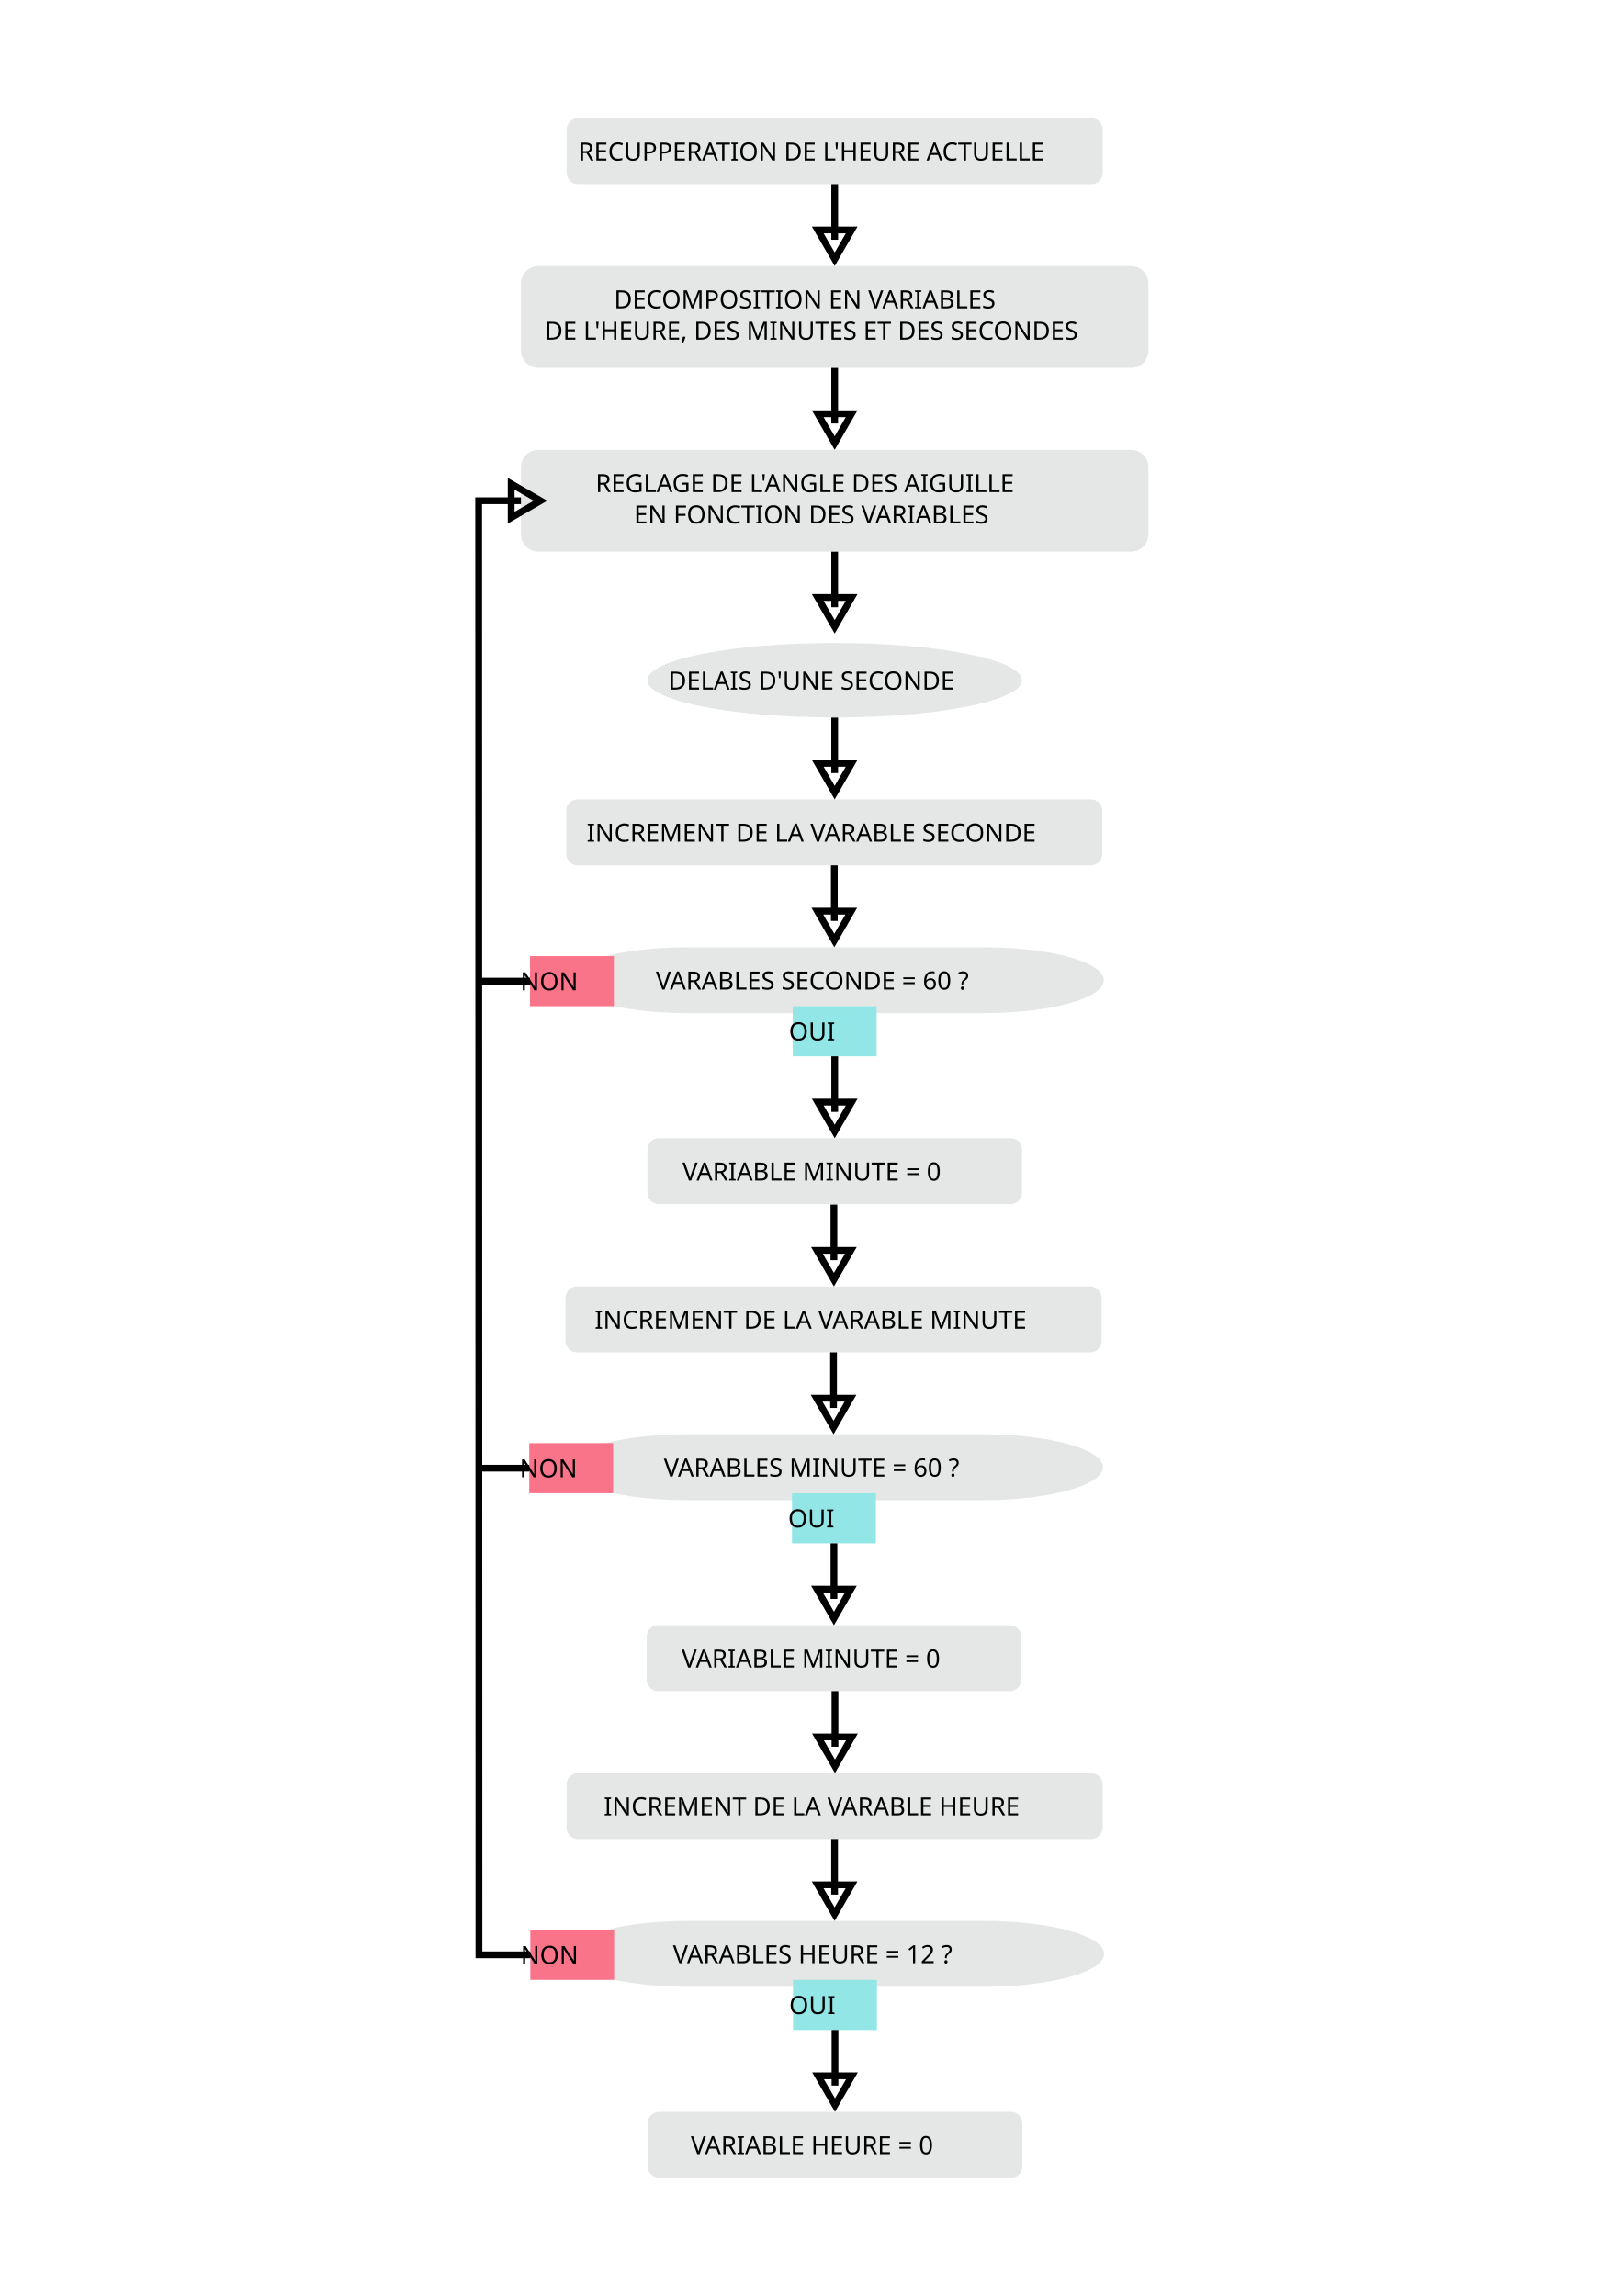
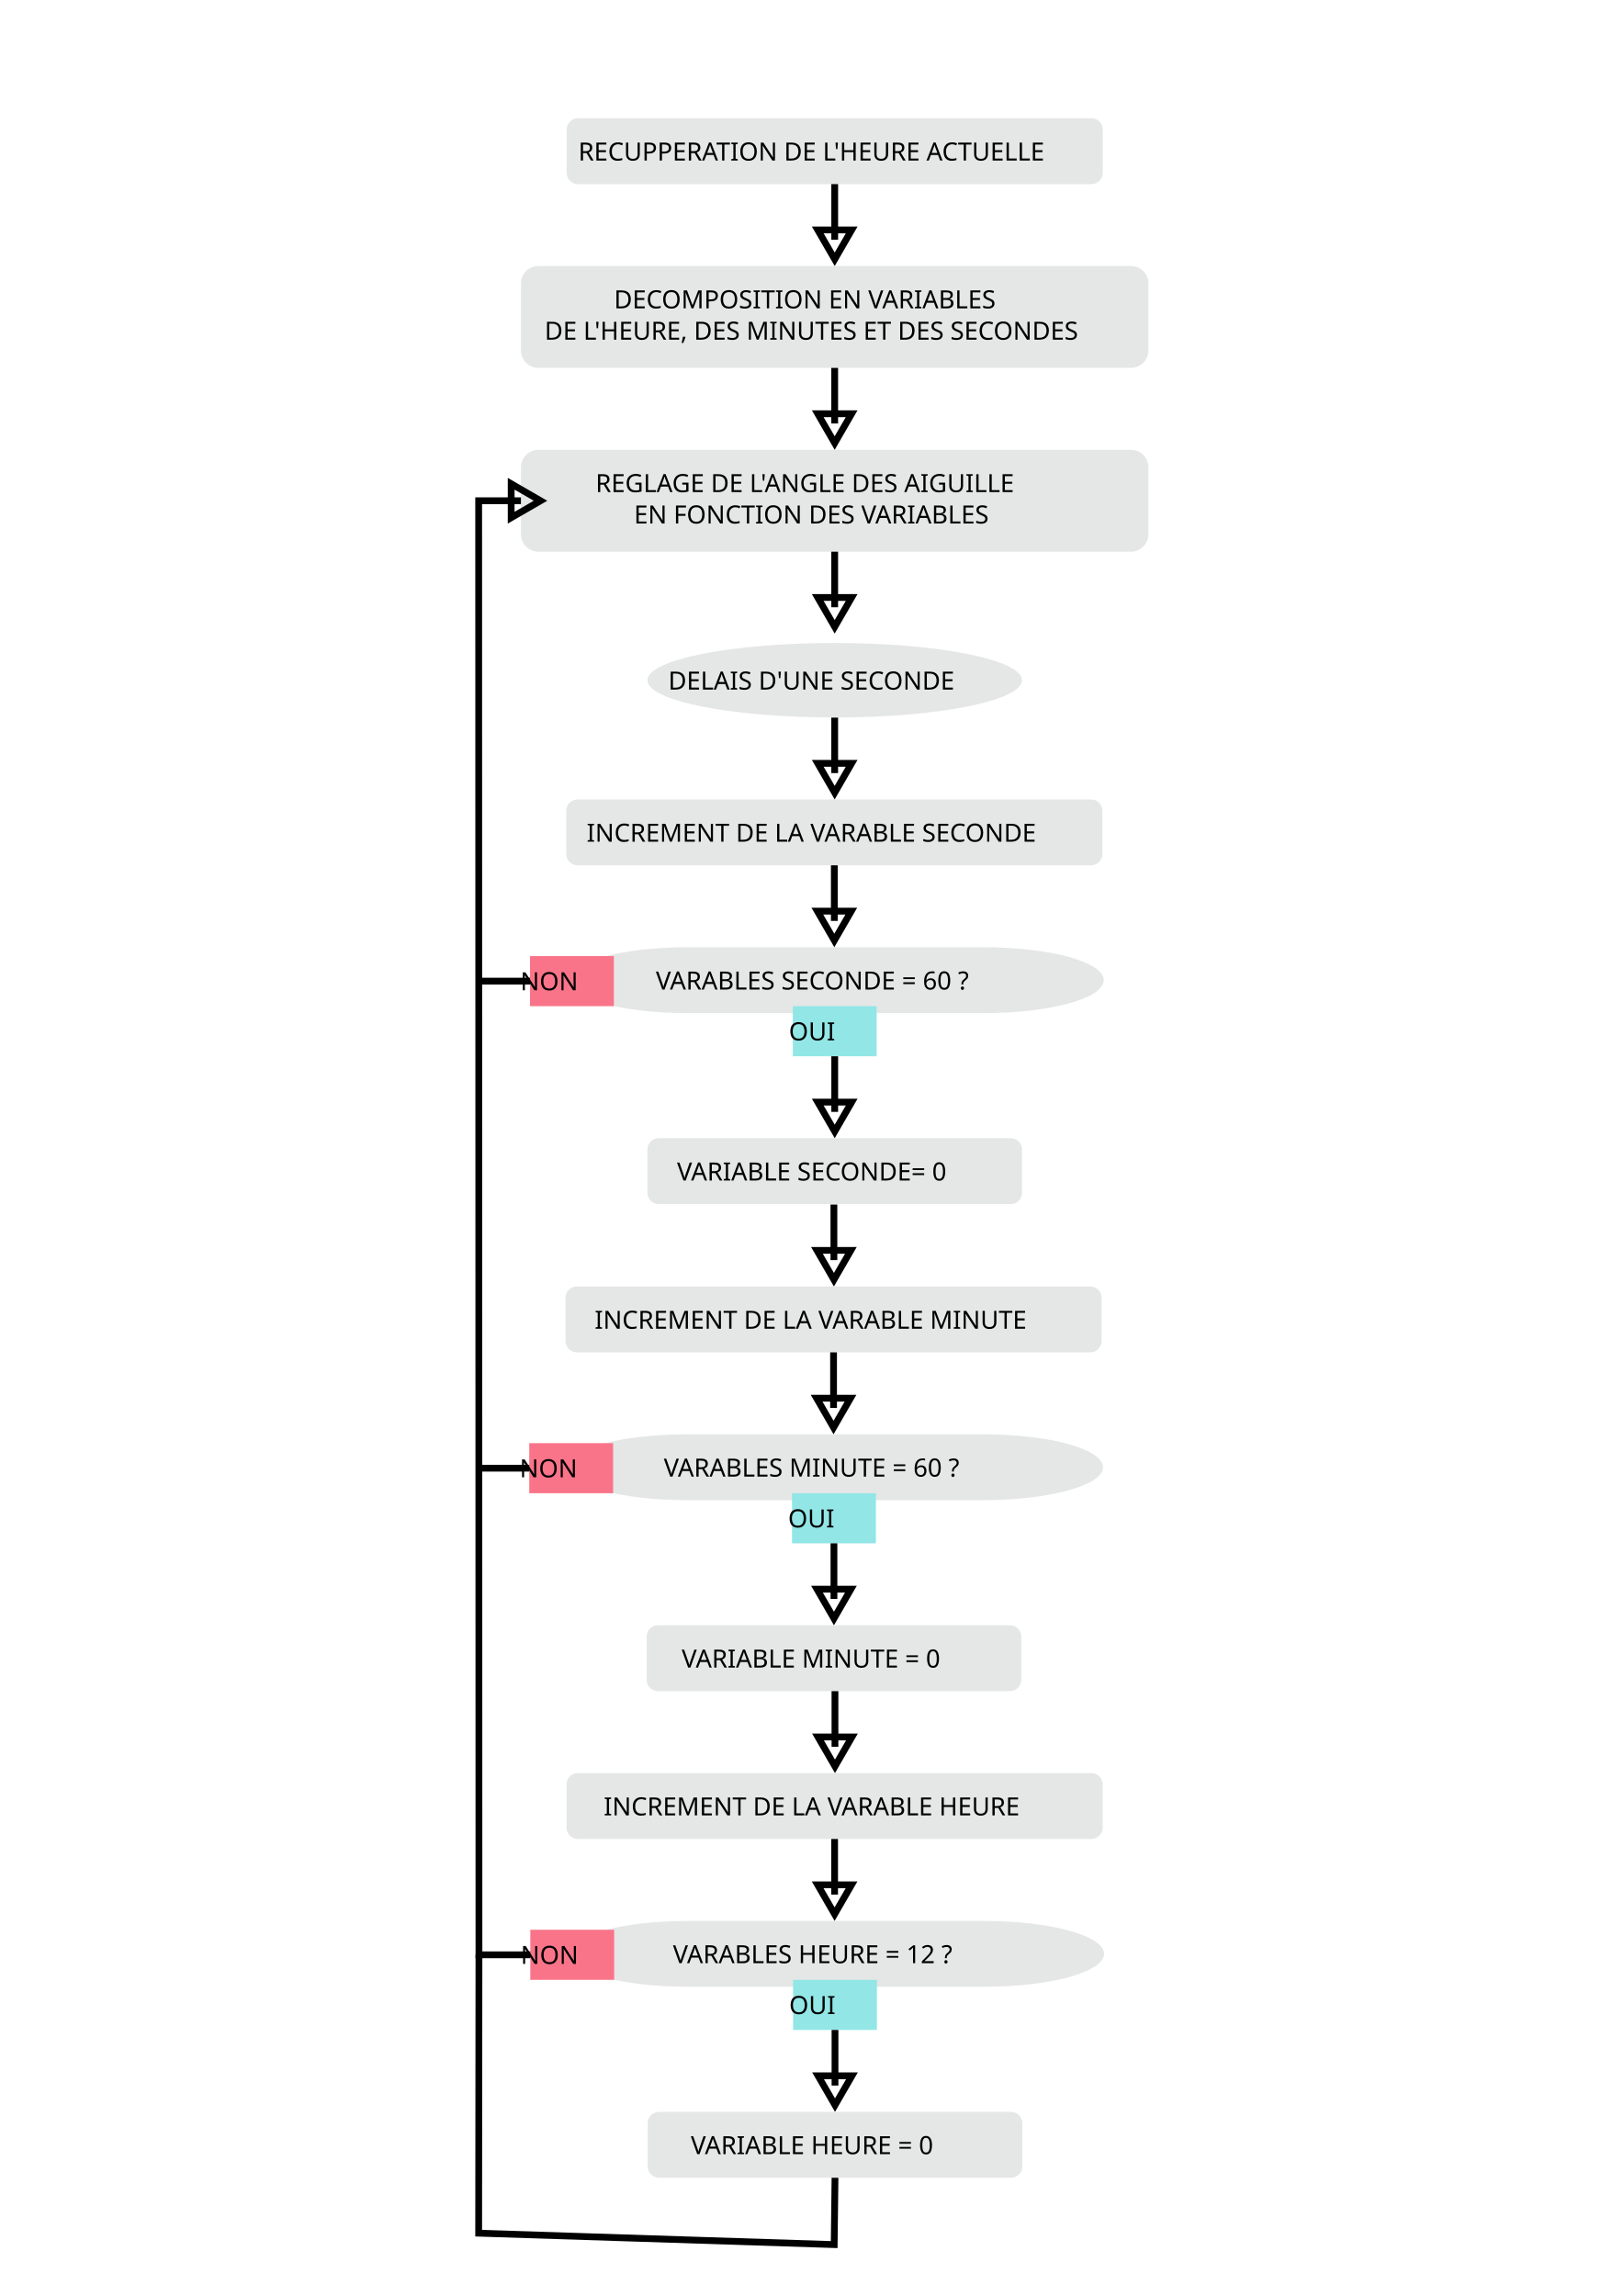
<svg xmlns="http://www.w3.org/2000/svg" width="210mm" height="297mm" viewBox="0 0 210 297" version="1.1" id="svg5">
  <defs id="defs2">
    <marker style="overflow:visible" id="EmptyTriangleIn" refX="0" refY="0" orient="auto-start-reverse" markerWidth="5.824" markerHeight="6.733" viewBox="0 0 5.824 6.733" preserveAspectRatio="xMidYMid">
      <path transform="scale(0.5)" style="fill:context-fill;fill-rule:evenodd;stroke:context-stroke;stroke-width:2" d="M 5.77,0 -2.88,5 V -5 Z" id="path153" />
    </marker>
    <marker style="overflow:visible" id="EmptyTriangleIn-2" refX="0" refY="0" orient="auto-start-reverse" markerWidth="5.824" markerHeight="6.733" viewBox="0 0 5.824 6.733" preserveAspectRatio="xMidYMid">
      <path transform="scale(0.5)" style="fill:context-fill;fill-rule:evenodd;stroke:context-stroke;stroke-width:2" d="M 5.77,0 -2.88,5 V -5 Z" id="path153-7" />
    </marker>
    <marker style="overflow:visible" id="EmptyTriangleIn-2-4" refX="0" refY="0" orient="auto-start-reverse" markerWidth="5.824" markerHeight="6.733" viewBox="0 0 5.824 6.733" preserveAspectRatio="xMidYMid">
      <path transform="scale(0.5)" style="fill:context-fill;fill-rule:evenodd;stroke:context-stroke;stroke-width:2" d="M 5.77,0 -2.88,5 V -5 Z" id="path153-7-8" />
    </marker>
    <marker style="overflow:visible" id="EmptyTriangleIn-2-4-8" refX="0" refY="0" orient="auto-start-reverse" markerWidth="5.824" markerHeight="6.733" viewBox="0 0 5.824 6.733" preserveAspectRatio="xMidYMid">
      <path transform="scale(0.5)" style="fill:context-fill;fill-rule:evenodd;stroke:context-stroke;stroke-width:2" d="M 5.77,0 -2.88,5 V -5 Z" id="path153-7-8-1" />
    </marker>
    <marker style="overflow:visible" id="EmptyTriangleIn-2-4-8-6" refX="0" refY="0" orient="auto-start-reverse" markerWidth="5.824" markerHeight="6.733" viewBox="0 0 5.824 6.733" preserveAspectRatio="xMidYMid">
      <path transform="scale(0.5)" style="fill:context-fill;fill-rule:evenodd;stroke:context-stroke;stroke-width:2" d="M 5.77,0 -2.88,5 V -5 Z" id="path153-7-8-1-1" />
    </marker>
    <marker style="overflow:visible" id="EmptyTriangleIn-2-4-8-2" refX="0" refY="0" orient="auto-start-reverse" markerWidth="5.824" markerHeight="6.733" viewBox="0 0 5.824 6.733" preserveAspectRatio="xMidYMid">
      <path transform="scale(0.5)" style="fill:context-fill;fill-rule:evenodd;stroke:context-stroke;stroke-width:2" d="M 5.77,0 -2.88,5 V -5 Z" id="path153-7-8-1-7" />
    </marker>
    <marker style="overflow:visible" id="EmptyTriangleIn-2-4-8-22" refX="0" refY="0" orient="auto-start-reverse" markerWidth="5.824" markerHeight="6.733" viewBox="0 0 5.824 6.733" preserveAspectRatio="xMidYMid">
      <path transform="scale(0.5)" style="fill:context-fill;fill-rule:evenodd;stroke:context-stroke;stroke-width:2" d="M 5.77,0 -2.88,5 V -5 Z" id="path153-7-8-1-8" />
    </marker>
    <marker style="overflow:visible" id="EmptyTriangleIn-2-4-8-6-5" refX="0" refY="0" orient="auto-start-reverse" markerWidth="5.824" markerHeight="6.733" viewBox="0 0 5.824 6.733" preserveAspectRatio="xMidYMid">
      <path transform="scale(0.5)" style="fill:context-fill;fill-rule:evenodd;stroke:context-stroke;stroke-width:2" d="M 5.77,0 -2.88,5 V -5 Z" id="path153-7-8-1-1-3" />
    </marker>
    <marker style="overflow:visible" id="EmptyTriangleIn-2-4-8-2-0" refX="0" refY="0" orient="auto-start-reverse" markerWidth="5.824" markerHeight="6.733" viewBox="0 0 5.824 6.733" preserveAspectRatio="xMidYMid">
      <path transform="scale(0.5)" style="fill:context-fill;fill-rule:evenodd;stroke:context-stroke;stroke-width:2" d="M 5.77,0 -2.88,5 V -5 Z" id="path153-7-8-1-7-7" />
    </marker>
    <marker style="overflow:visible" id="EmptyTriangleIn-2-4-8-22-0" refX="0" refY="0" orient="auto-start-reverse" markerWidth="5.824" markerHeight="6.733" viewBox="0 0 5.824 6.733" preserveAspectRatio="xMidYMid">
      <path transform="scale(0.5)" style="fill:context-fill;fill-rule:evenodd;stroke:context-stroke;stroke-width:2" d="M 5.77,0 -2.88,5 V -5 Z" id="path153-7-8-1-8-1" />
    </marker>
    <marker style="overflow:visible" id="EmptyTriangleIn-2-4-8-6-5-0" refX="0" refY="0" orient="auto-start-reverse" markerWidth="5.824" markerHeight="6.733" viewBox="0 0 5.824 6.733" preserveAspectRatio="xMidYMid">
      <path transform="scale(0.5)" style="fill:context-fill;fill-rule:evenodd;stroke:context-stroke;stroke-width:2" d="M 5.77,0 -2.88,5 V -5 Z" id="path153-7-8-1-1-3-7" />
    </marker>
    <marker style="overflow:visible" id="EmptyTriangleIn-2-4-8-2-0-9" refX="0" refY="0" orient="auto-start-reverse" markerWidth="5.824" markerHeight="6.733" viewBox="0 0 5.824 6.733" preserveAspectRatio="xMidYMid">
      <path transform="scale(0.5)" style="fill:context-fill;fill-rule:evenodd;stroke:context-stroke;stroke-width:2" d="M 5.77,0 -2.88,5 V -5 Z" id="path153-7-8-1-7-7-0" />
    </marker>
  </defs>
  <g id="layer1">
    <text xml:space="preserve" style="font-size:3.175px;font-family:sans-serif;-inkscape-font-specification:sans-serif;text-align:center;text-anchor:middle;fill:#e5e6e6;fill-opacity:1;stroke:none;stroke-width:2;stroke-opacity:1" x="86.071" y="179.345" id="text5478">
      <tspan id="tspan5476" style="stroke-width:2" x="86.071" y="179.345" />
    </text>
    <g id="g10986" transform="matrix(0.438561,0,0,0.438561,61.90739,10.59571)">
      <rect style="fill:#e5e6e6;fill-opacity:1;stroke:none;stroke-width:1.581;stroke-opacity:1" id="rect788" width="158.105" height="19.431" x="25.948" y="10.713" ry="3.337" />
      <text xml:space="preserve" style="font-size:7.4px;font-family:sans-serif;-inkscape-font-specification:sans-serif;text-align:center;text-anchor:middle;fill:#000000;fill-opacity:1;stroke:none;stroke-width:4.661;stroke-opacity:1" x="104.845" y="23.183" id="text3962">
        <tspan id="tspan3960" style="fill:#000000;fill-opacity:1;stroke-width:4.661" x="104.845" y="23.183">RECUPPERATION DE L'HEURE ACTUELLE</tspan>
      </text>
      <rect style="fill:#e5e6e6;fill-opacity:1;stroke:none;stroke-width:1.581;stroke-opacity:1" id="rect788-0" width="158.105" height="19.431" x="25.834" y="211.633" ry="3.337" />
      <text xml:space="preserve" style="font-size:7.4px;font-family:sans-serif;-inkscape-font-specification:sans-serif;text-align:center;text-anchor:middle;fill:#000000;fill-opacity:1;stroke:none;stroke-width:4.661;stroke-opacity:1" x="104.845" y="224.104" id="text3962-1">
        <tspan id="tspan3960-88" style="fill:#000000;fill-opacity:1;stroke-width:4.661" x="104.845" y="224.104">INCREMENT DE LA VARABLE SECONDE</tspan>
      </text>
      <rect style="fill:#e5e6e6;fill-opacity:1;stroke:none;stroke-width:1.581;stroke-opacity:1" id="rect788-0-2" width="158.105" height="19.431" x="26.251" y="255.234" ry="9.715" rx="35.463" />
      <text xml:space="preserve" style="font-size:7.4px;font-family:sans-serif;-inkscape-font-specification:sans-serif;text-align:center;text-anchor:middle;fill:#000000;fill-opacity:1;stroke:none;stroke-width:4.661;stroke-opacity:1" x="105.148" y="267.704" id="text3962-1-7">
        <tspan id="tspan3960-88-2" style="fill:#000000;fill-opacity:1;stroke-width:4.661" x="105.148" y="267.704">VARABLES SECONDE = 60 ?</tspan>
      </text>
      <rect style="fill:#e5e6e6;fill-opacity:1;stroke:none;stroke-width:2.126;stroke-opacity:1" id="rect788-6" width="185.051" height="30.035" x="12.467" y="54.313" ry="5.158" />
      <text xml:space="preserve" style="font-size:7.4px;font-family:sans-serif;-inkscape-font-specification:sans-serif;text-align:center;text-anchor:middle;fill:#000000;fill-opacity:1;stroke:none;stroke-width:4.661;stroke-opacity:1" x="104.845" y="66.783" id="text3962-7">
        <tspan id="tspan3960-8" style="fill:#000000;fill-opacity:1;stroke-width:4.661" x="104.845" y="66.783">DECOMPOSITION EN VARIABLES</tspan>
        <tspan style="fill:#000000;fill-opacity:1;stroke-width:4.661" x="104.845" y="76.033" id="tspan5005">DE L'HEURE, DES MINUTES ET DES SECONDES</tspan>
      </text>
      <rect style="fill:#e5e6e6;fill-opacity:1;stroke:none;stroke-width:2.126;stroke-opacity:1" id="rect788-6-1" width="185.051" height="30.035" x="12.467" y="108.518" ry="5.158" />
      <text xml:space="preserve" style="font-size:7.4px;font-family:sans-serif;-inkscape-font-specification:sans-serif;text-align:center;text-anchor:middle;fill:#000000;fill-opacity:1;stroke:none;stroke-width:4.661;stroke-opacity:1" x="104.845" y="120.988" id="text3962-7-8">
        <tspan style="fill:#000000;fill-opacity:1;stroke-width:4.661" x="104.845" y="120.988" id="tspan5005-9">REGLAGE DE L'ANGLE DES AIGUILLE</tspan>
        <tspan style="fill:#000000;fill-opacity:1;stroke-width:4.661" x="104.845" y="130.238" id="tspan5129">EN FONCTION DES VARIABLES</tspan>
      </text>
      <path style="fill:none;fill-opacity:1;stroke:#000000;stroke-width:2;stroke-opacity:1;marker-end:url(#EmptyTriangleIn)" d="m 105,30.143 v 16.402" id="path4744" />
      <path style="fill:none;fill-opacity:1;stroke:#000000;stroke-width:2;stroke-opacity:1;marker-end:url(#EmptyTriangleIn-2)" d="M 104.993,84.348 V 100.75" id="path4744-8" />
      <path style="fill:none;fill-opacity:1;stroke:#000000;stroke-width:2;stroke-opacity:1;marker-end:url(#EmptyTriangleIn-2-4)" d="m 104.993,138.553 v 16.401" id="path4744-8-9" />
      <path style="fill:none;fill-opacity:1;stroke:#000000;stroke-width:2;stroke-opacity:1;marker-end:url(#EmptyTriangleIn-2-4-8)" d="m 104.993,187.464 v 16.401" id="path4744-8-9-8" />
      <path style="fill:none;fill-opacity:1;stroke:#000000;stroke-width:2;stroke-opacity:1;marker-end:url(#EmptyTriangleIn-2-4-8-6)" d="m 104.886,231.064 v 16.401" id="path4744-8-9-8-1" />
      <ellipse style="fill:#e5e6e6;fill-opacity:1;stroke:none;stroke-width:1.781;stroke-opacity:1" id="path5267" cx="104.993" cy="176.478" rx="55.226" ry="10.986" />
      <text xml:space="preserve" style="font-size:7.4px;font-family:sans-serif;-inkscape-font-specification:sans-serif;text-align:center;text-anchor:middle;fill:#000000;fill-opacity:1;stroke:none;stroke-width:4.661;stroke-opacity:1" x="104.837" y="179.233" id="text3962-7-6">
        <tspan style="fill:#000000;fill-opacity:1;stroke-width:4.661" x="104.837" y="179.233" id="tspan5005-3">DELAIS D'UNE SECONDE</tspan>
      </text>
      <rect style="fill:#fa7489;fill-opacity:1;stroke:none;stroke-width:2;stroke-opacity:1" id="rect8186" width="24.726" height="14.771" x="15.146" y="257.843" rx="0" ry="0" />
      <text xml:space="preserve" style="font-size:7.4px;font-family:sans-serif;-inkscape-font-specification:sans-serif;text-align:center;text-anchor:middle;fill:#000000;fill-opacity:1;stroke:none;stroke-width:4.661;stroke-opacity:1" x="27.548" y="267.919" id="text3962-1-7-0">
        <tspan id="tspan3960-88-2-9" style="fill:#000000;fill-opacity:1;stroke-width:4.661" x="27.548" y="267.919">NON</tspan>
      </text>
      <rect style="fill:#92e6e6;fill-opacity:1;stroke:none;stroke-width:2;stroke-opacity:1" id="rect8186-3" width="24.726" height="14.771" x="92.641" y="272.622" rx="0" ry="0" />
      <text xml:space="preserve" style="font-size:7.4px;font-family:sans-serif;-inkscape-font-specification:sans-serif;text-align:center;text-anchor:middle;fill:#000000;fill-opacity:1;stroke:none;stroke-width:4.661;stroke-opacity:1" x="105.043" y="282.697" id="text3962-1-7-0-7">
        <tspan id="tspan3960-88-2-9-2" style="fill:#000000;fill-opacity:1;stroke-width:4.661" x="105.043" y="282.697">OUI</tspan>
      </text>
      <rect style="fill:#e5e6e6;fill-opacity:1;stroke:none;stroke-width:1.321;stroke-opacity:1" id="rect788-0-9" width="110.473" height="19.431" x="49.767" y="311.562" ry="3.337" />
      <text xml:space="preserve" style="font-size:7.4px;font-family:sans-serif;-inkscape-font-specification:sans-serif;text-align:center;text-anchor:middle;fill:#000000;fill-opacity:1;stroke:none;stroke-width:4.661;stroke-opacity:1" x="104.962" y="324.033" id="text3962-1-9">
-         <tspan id="tspan3960-88-8" style="fill:#000000;fill-opacity:1;stroke-width:4.661" x="104.962" y="324.033">VARIABLE MINUTE = 0</tspan>
+         <tspan id="tspan3960-88-8" style="fill:#000000;fill-opacity:1;stroke-width:4.661" x="104.962" y="324.033">VARIABLE SECONDE= 0</tspan>
      </text>
      <path style="fill:none;fill-opacity:1;stroke:#000000;stroke-width:2;stroke-opacity:1;marker-end:url(#EmptyTriangleIn-2-4-8-2)" d="m 105.004,287.393 v 16.401" id="path4744-8-9-8-5" />
      <rect style="fill:#e5e6e6;fill-opacity:1;stroke:none;stroke-width:1.581;stroke-opacity:1" id="rect788-0-5" width="158.105" height="19.431" x="25.606" y="355.293" ry="3.337" />
      <text xml:space="preserve" style="font-size:7.4px;font-family:sans-serif;-inkscape-font-specification:sans-serif;text-align:center;text-anchor:middle;fill:#000000;fill-opacity:1;stroke:none;stroke-width:4.661;stroke-opacity:1" x="104.617" y="367.763" id="text3962-1-72">
        <tspan id="tspan3960-88-1" style="fill:#000000;fill-opacity:1;stroke-width:4.661" x="104.617" y="367.763">INCREMENT DE LA VARABLE MINUTE</tspan>
      </text>
      <rect style="fill:#e5e6e6;fill-opacity:1;stroke:none;stroke-width:1.581;stroke-opacity:1" id="rect788-0-2-3" width="158.105" height="19.431" x="26.024" y="398.893" ry="9.715" rx="35.463" />
      <text xml:space="preserve" style="font-size:7.4px;font-family:sans-serif;-inkscape-font-specification:sans-serif;text-align:center;text-anchor:middle;fill:#000000;fill-opacity:1;stroke:none;stroke-width:4.661;stroke-opacity:1" x="104.921" y="411.363" id="text3962-1-7-3">
        <tspan id="tspan3960-88-2-2" style="fill:#000000;fill-opacity:1;stroke-width:4.661" x="104.921" y="411.363">VARABLES MINUTE = 60 ?</tspan>
      </text>
      <path style="fill:none;fill-opacity:1;stroke:#000000;stroke-width:2;stroke-opacity:1;marker-end:url(#EmptyTriangleIn-2-4-8-22)" d="m 104.765,331.123 v 16.401" id="path4744-8-9-8-9" />
      <path style="fill:none;fill-opacity:1;stroke:#000000;stroke-width:2;stroke-opacity:1;marker-end:url(#EmptyTriangleIn-2-4-8-6-5)" d="m 104.659,374.723 v 16.401" id="path4744-8-9-8-1-5" />
      <rect style="fill:#fa7489;fill-opacity:1;stroke:none;stroke-width:2;stroke-opacity:1" id="rect8186-6" width="24.726" height="14.771" x="14.918" y="401.503" rx="0" ry="0" />
      <text xml:space="preserve" style="font-size:7.4px;font-family:sans-serif;-inkscape-font-specification:sans-serif;text-align:center;text-anchor:middle;fill:#000000;fill-opacity:1;stroke:none;stroke-width:4.661;stroke-opacity:1" x="27.32" y="411.578" id="text3962-1-7-0-6">
        <tspan id="tspan3960-88-2-9-1" style="fill:#000000;fill-opacity:1;stroke-width:4.661" x="27.32" y="411.578">NON</tspan>
      </text>
      <rect style="fill:#92e6e6;fill-opacity:1;stroke:none;stroke-width:2;stroke-opacity:1" id="rect8186-3-7" width="24.726" height="14.771" x="92.413" y="416.282" rx="0" ry="0" />
      <text xml:space="preserve" style="font-size:7.4px;font-family:sans-serif;-inkscape-font-specification:sans-serif;text-align:center;text-anchor:middle;fill:#000000;fill-opacity:1;stroke:none;stroke-width:4.661;stroke-opacity:1" x="104.816" y="426.357" id="text3962-1-7-0-7-7">
        <tspan id="tspan3960-88-2-9-2-8" style="fill:#000000;fill-opacity:1;stroke-width:4.661" x="104.816" y="426.357">OUI</tspan>
      </text>
      <rect style="fill:#e5e6e6;fill-opacity:1;stroke:none;stroke-width:1.321;stroke-opacity:1" id="rect788-0-9-6" width="110.473" height="19.431" x="49.539" y="455.222" ry="3.337" />
      <text xml:space="preserve" style="font-size:7.4px;font-family:sans-serif;-inkscape-font-specification:sans-serif;text-align:center;text-anchor:middle;fill:#000000;fill-opacity:1;stroke:none;stroke-width:4.661;stroke-opacity:1" x="104.734" y="467.692" id="text3962-1-9-9">
        <tspan id="tspan3960-88-8-2" style="fill:#000000;fill-opacity:1;stroke-width:4.661" x="104.734" y="467.692">VARIABLE MINUTE = 0</tspan>
      </text>
      <path style="fill:none;fill-opacity:1;stroke:#000000;stroke-width:2;stroke-opacity:1;marker-end:url(#EmptyTriangleIn-2-4-8-2-0)" d="m 104.776,431.052 v 16.401" id="path4744-8-9-8-5-7" />
      <rect style="fill:#e5e6e6;fill-opacity:1;stroke:none;stroke-width:1.581;stroke-opacity:1" id="rect788-0-5-9" width="158.105" height="19.431" x="25.917" y="498.822" ry="3.337" />
      <text xml:space="preserve" style="font-size:7.4px;font-family:sans-serif;-inkscape-font-specification:sans-serif;text-align:center;text-anchor:middle;fill:#000000;fill-opacity:1;stroke:none;stroke-width:4.661;stroke-opacity:1" x="104.928" y="511.292" id="text3962-1-72-4">
        <tspan id="tspan3960-88-1-1" style="fill:#000000;fill-opacity:1;stroke-width:4.661" x="104.928" y="511.292">INCREMENT DE LA VARABLE HEURE</tspan>
      </text>
      <rect style="fill:#e5e6e6;fill-opacity:1;stroke:none;stroke-width:1.581;stroke-opacity:1" id="rect788-0-2-3-2" width="158.105" height="19.431" x="26.334" y="542.422" ry="9.715" rx="35.463" />
      <text xml:space="preserve" style="font-size:7.4px;font-family:sans-serif;-inkscape-font-specification:sans-serif;text-align:center;text-anchor:middle;fill:#000000;fill-opacity:1;stroke:none;stroke-width:4.661;stroke-opacity:1" x="105.231" y="554.893" id="text3962-1-7-3-4">
        <tspan id="tspan3960-88-2-2-5" style="fill:#000000;fill-opacity:1;stroke-width:4.661" x="105.231" y="554.893">VARABLES HEURE = 12 ?</tspan>
      </text>
      <path style="fill:none;fill-opacity:1;stroke:#000000;stroke-width:2;stroke-opacity:1;marker-end:url(#EmptyTriangleIn-2-4-8-22-0)" d="m 105.076,474.652 v 16.401" id="path4744-8-9-8-9-8" />
      <path style="fill:none;fill-opacity:1;stroke:#000000;stroke-width:2;stroke-opacity:1;marker-end:url(#EmptyTriangleIn-2-4-8-6-5-0)" d="m 104.969,518.253 v 16.401" id="path4744-8-9-8-1-5-0" />
      <rect style="fill:#fa7489;fill-opacity:1;stroke:none;stroke-width:2;stroke-opacity:1" id="rect8186-6-5" width="24.726" height="14.771" x="15.229" y="545.032" rx="0" ry="0" />
      <text xml:space="preserve" style="font-size:7.4px;font-family:sans-serif;-inkscape-font-specification:sans-serif;text-align:center;text-anchor:middle;fill:#000000;fill-opacity:1;stroke:none;stroke-width:4.661;stroke-opacity:1" x="27.631" y="555.107" id="text3962-1-7-0-6-8">
        <tspan id="tspan3960-88-2-9-1-8" style="fill:#000000;fill-opacity:1;stroke-width:4.661" x="27.631" y="555.107">NON</tspan>
      </text>
      <rect style="fill:#92e6e6;fill-opacity:1;stroke:none;stroke-width:2;stroke-opacity:1" id="rect8186-3-7-2" width="24.726" height="14.771" x="92.724" y="559.811" rx="0" ry="0" />
      <text xml:space="preserve" style="font-size:7.4px;font-family:sans-serif;-inkscape-font-specification:sans-serif;text-align:center;text-anchor:middle;fill:#000000;fill-opacity:1;stroke:none;stroke-width:4.661;stroke-opacity:1" x="105.126" y="569.886" id="text3962-1-7-0-7-7-7">
        <tspan id="tspan3960-88-2-9-2-8-6" style="fill:#000000;fill-opacity:1;stroke-width:4.661" x="105.126" y="569.886">OUI</tspan>
      </text>
      <rect style="fill:#e5e6e6;fill-opacity:1;stroke:none;stroke-width:1.321;stroke-opacity:1" id="rect788-0-9-6-6" width="110.473" height="19.431" x="49.85" y="598.751" ry="3.337" />
      <text xml:space="preserve" style="font-size:7.4px;font-family:sans-serif;-inkscape-font-specification:sans-serif;text-align:center;text-anchor:middle;fill:#000000;fill-opacity:1;stroke:none;stroke-width:4.661;stroke-opacity:1" x="105.045" y="611.221" id="text3962-1-9-9-1">
        <tspan id="tspan3960-88-8-2-2" style="fill:#000000;fill-opacity:1;stroke-width:4.661" x="105.045" y="611.221">VARIABLE HEURE = 0</tspan>
      </text>
      <path style="fill:none;fill-opacity:1;stroke:#000000;stroke-width:2;stroke-opacity:1;marker-end:url(#EmptyTriangleIn-2-4-8-2-0-9)" d="m 105.087,574.581 v 16.401" id="path4744-8-9-8-5-7-0" />
-       <path style="fill:none;fill-opacity:1;stroke:#000000;stroke-width:2;stroke-opacity:1;marker-end:url(#EmptyTriangleIn-2-4-8)" d="M 15.229,552.417 H 0.083 L 0,123.535 h 12.467" id="path8455" />
+       <path style="fill:none;fill-opacity:1;stroke:#000000;stroke-width:2;stroke-opacity:1;marker-end:url(#EmptyTriangleIn-2-4-8);stroke-dasharray:none" d="M 15.229,552.417 H 0.083 L 0,123.535 h 12.467" id="path8455" />
      <path style="fill:none;fill-opacity:1;stroke:#000000;stroke-width:2;stroke-opacity:1" d="M 14.918,408.888 H 0" id="path10802" />
      <path style="fill:none;fill-opacity:1;stroke:#000000;stroke-width:2;stroke-opacity:1" d="M 15.146,265.229 H 0" id="path10804" />
+       <path style="fill:none;stroke:#000000;stroke-width:2;stroke-dasharray:none" d="M 105.087,618.182 104.848,637.893 -2.4939752e-6,634.524 0.083,552.417" id="path1401" />
    </g>
  </g>
</svg>
